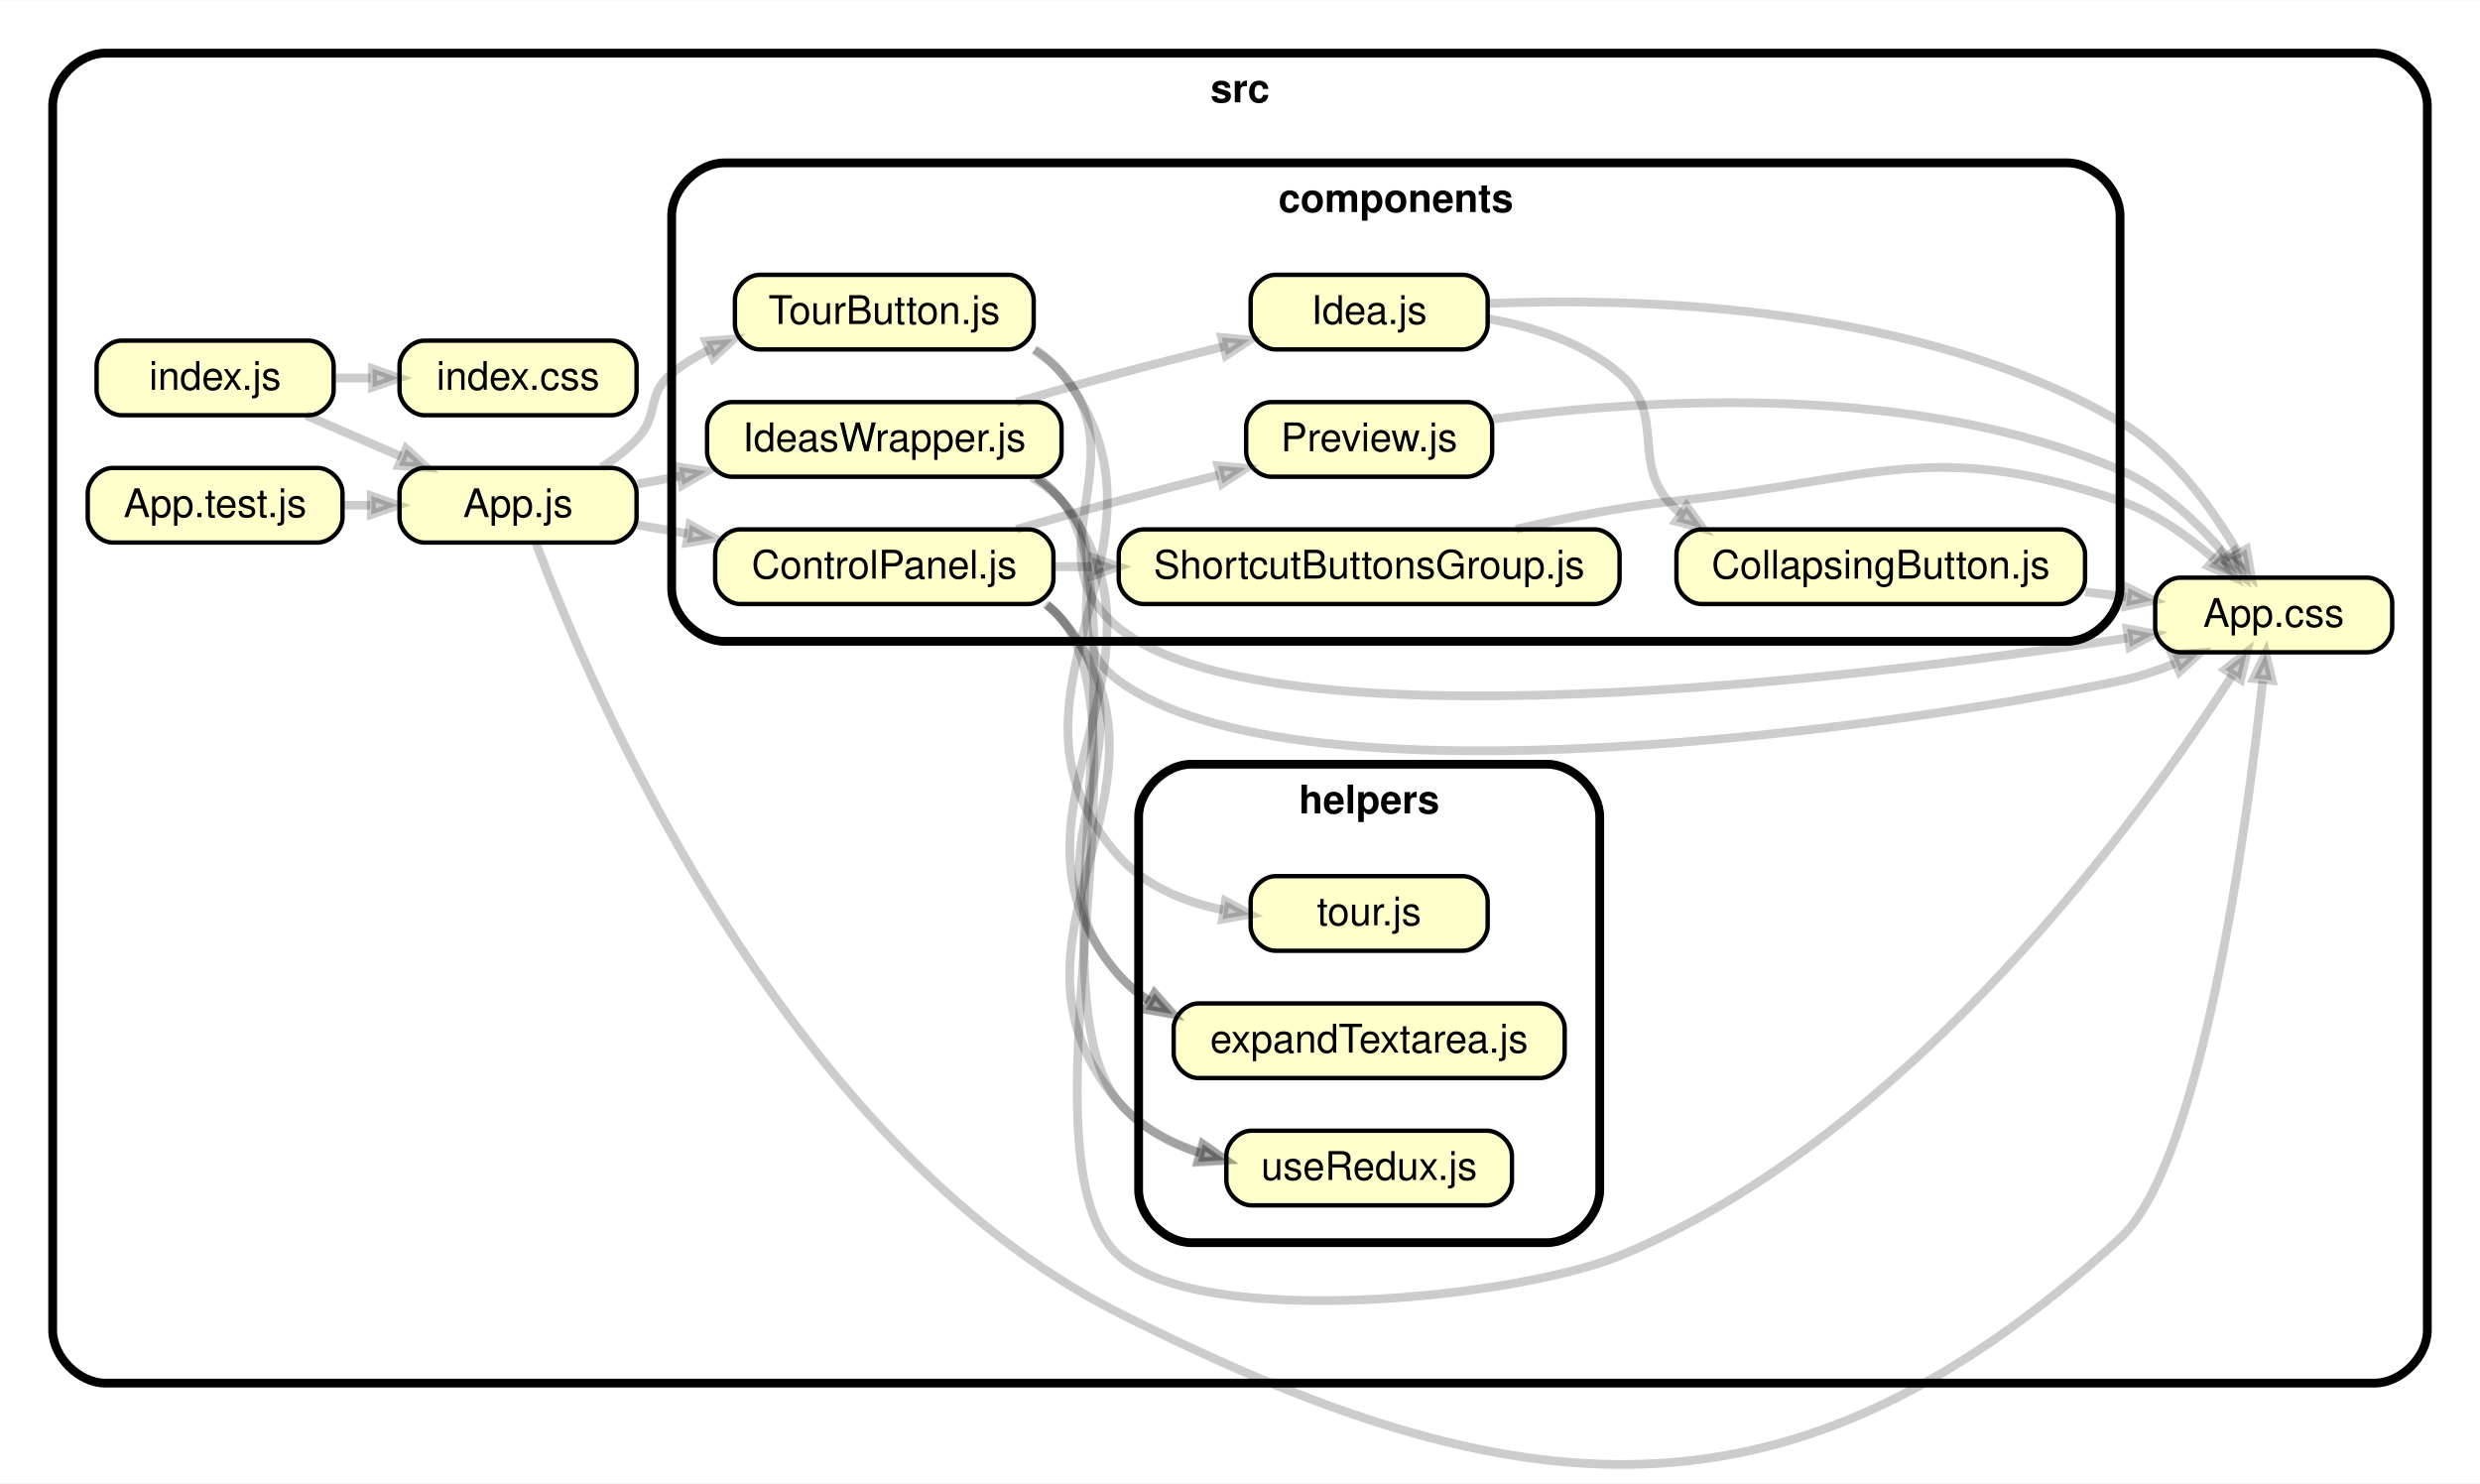
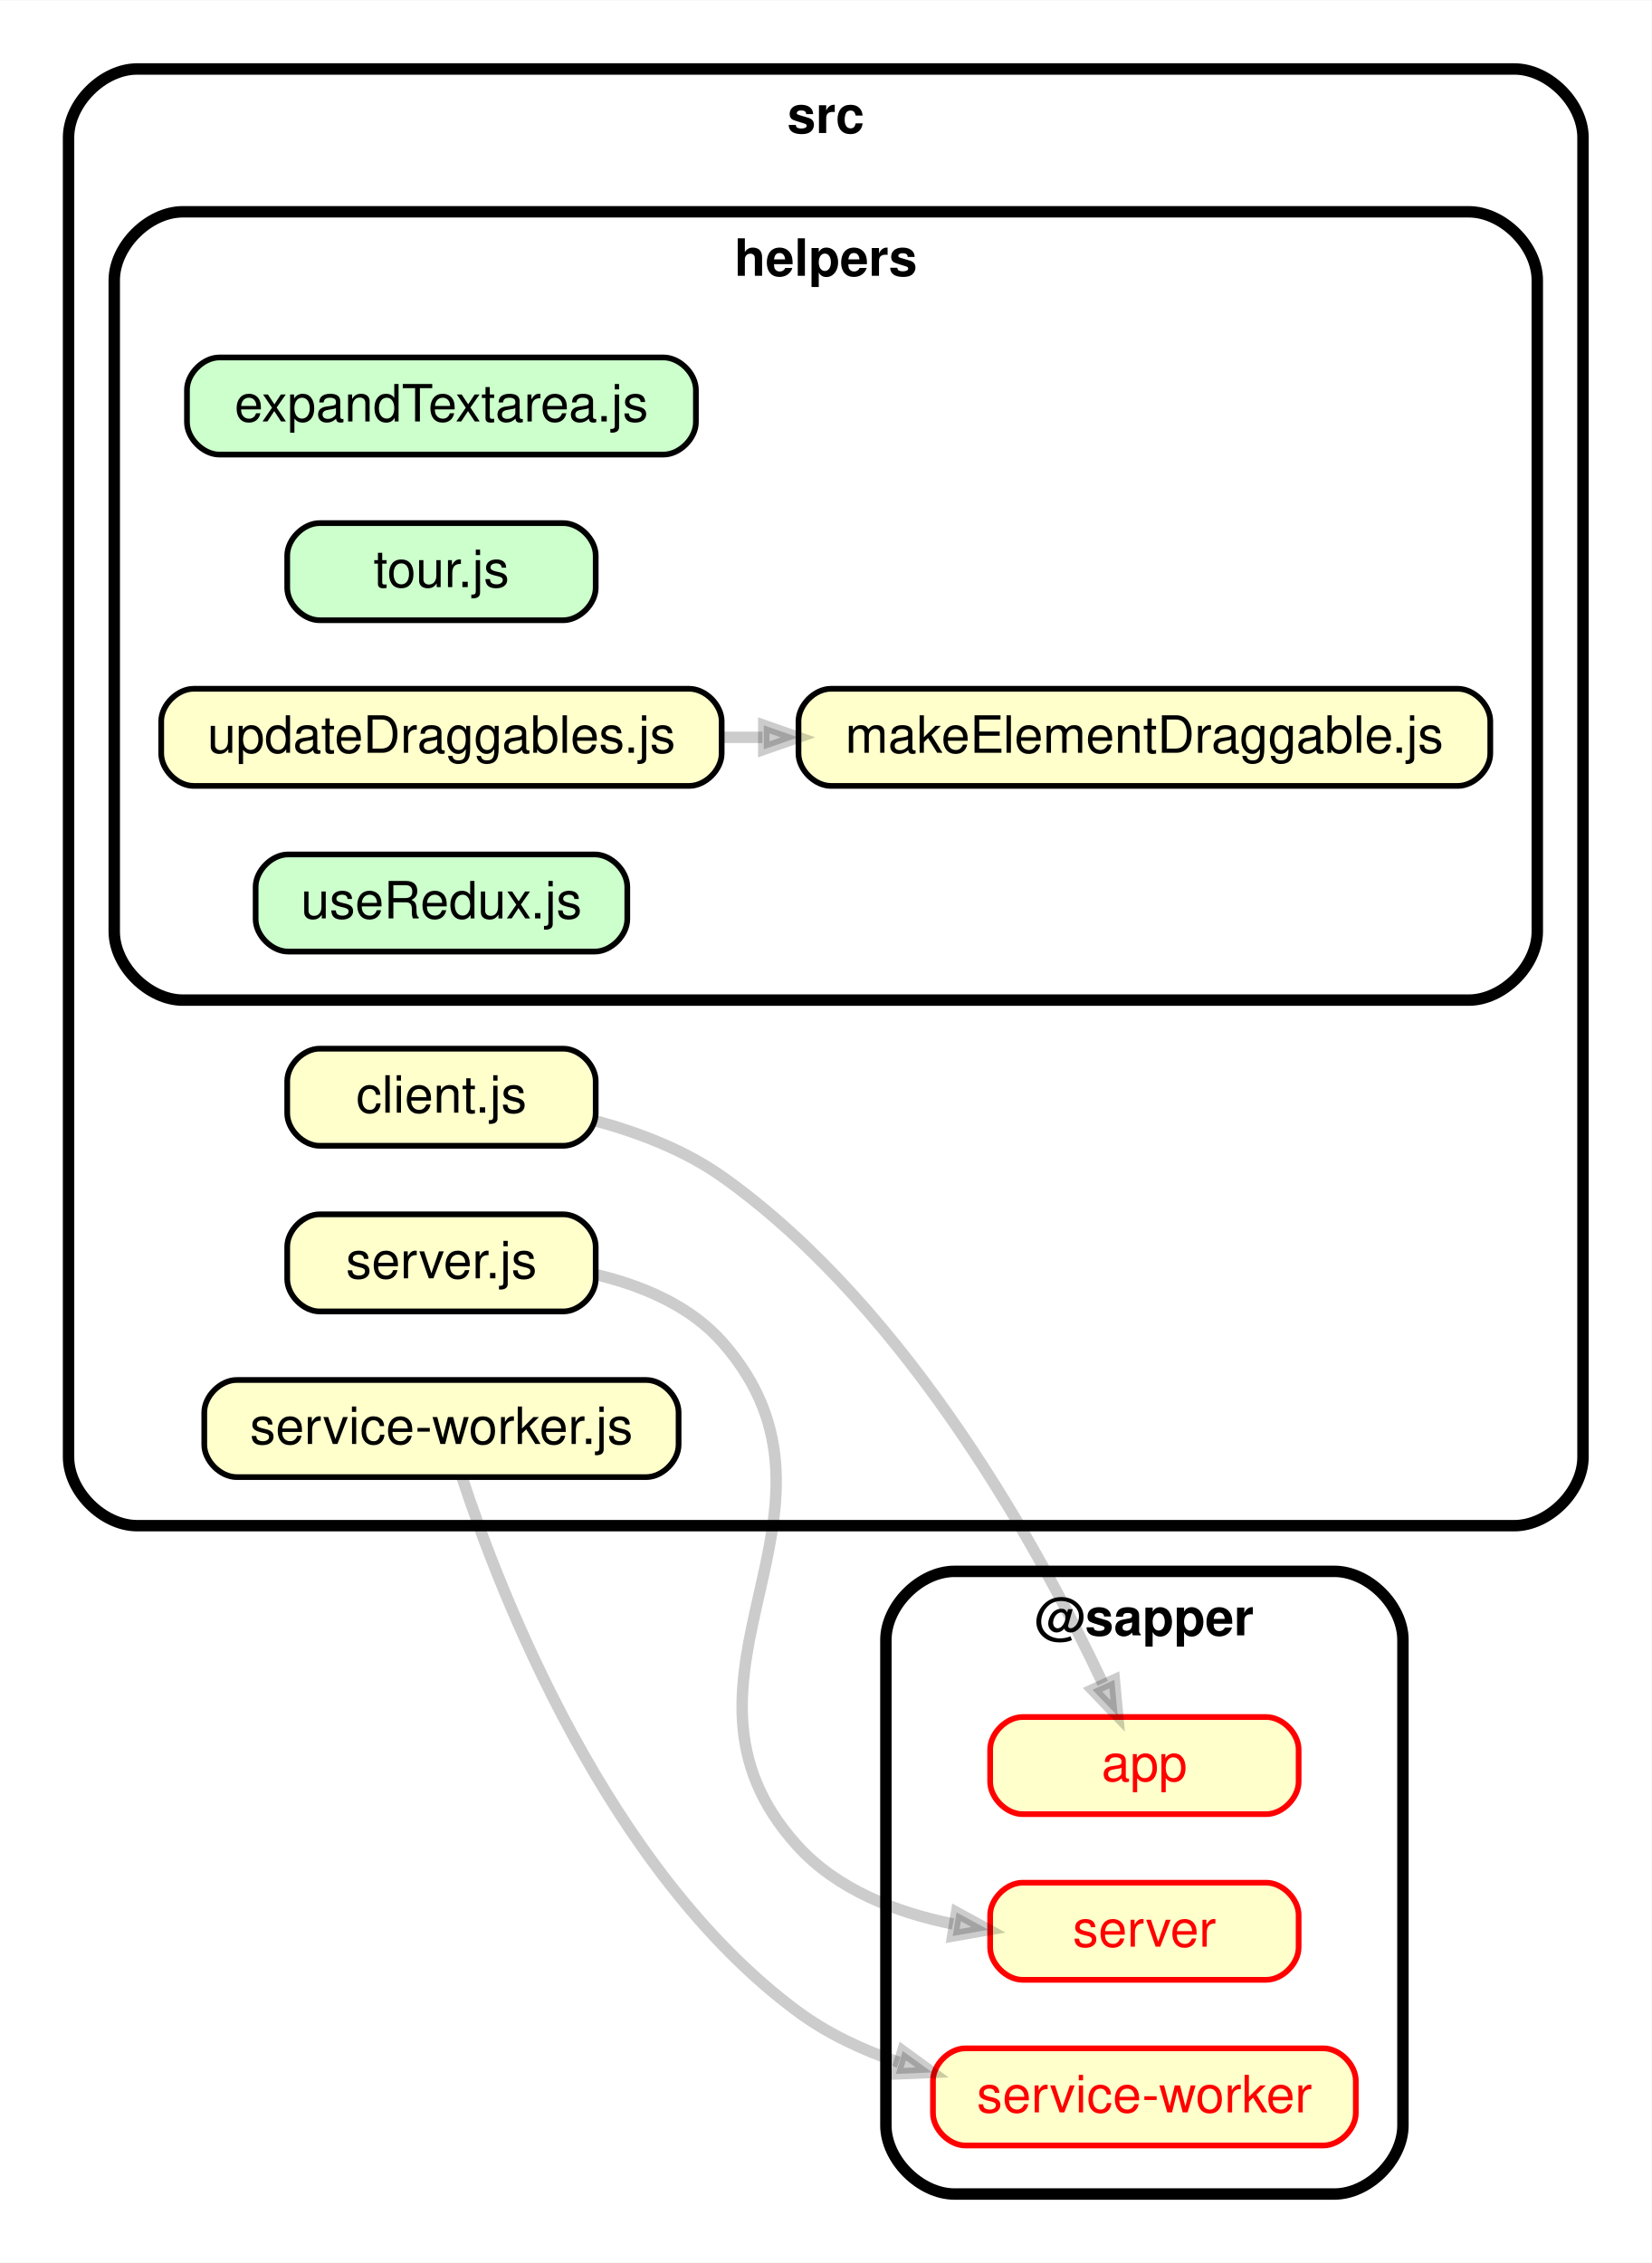
- <svg xmlns="http://www.w3.org/2000/svg" xmlns:xlink="http://www.w3.org/1999/xlink" width="565pt" height="338pt" viewBox="0.00 0.00 564.99 337.78">
-   <g id="graph0" class="graph" transform="scale(1 1) rotate(0) translate(4 333.78)">
-     <polygon fill="white" stroke="transparent" points="-4,4 -4,-333.78 560.99,-333.78 560.99,4 -4,4" />
+ <svg xmlns="http://www.w3.org/2000/svg" xmlns:xlink="http://www.w3.org/1999/xlink" width="289pt" height="396pt" viewBox="0.00 0.00 289.11 396.00">
+   <g id="graph0" class="graph" transform="scale(1 1) rotate(0) translate(4 392)">
+     <polygon fill="white" stroke="transparent" points="-4,4 -4,-392 285.11,-392 285.11,4 -4,4" />
    <g id="clust1" class="cluster">
-       <path fill="#ffffff" stroke="black" stroke-width="2" d="M20,-18.78C20,-18.78 536.99,-18.78 536.99,-18.78 542.99,-18.78 548.99,-24.78 548.99,-30.78 548.99,-30.78 548.99,-309.78 548.99,-309.78 548.99,-315.78 542.99,-321.78 536.99,-321.78 536.99,-321.78 20,-321.78 20,-321.78 14,-321.78 8,-315.78 8,-309.78 8,-309.78 8,-30.78 8,-30.78 8,-24.78 14,-18.78 20,-18.78" />
-       <text text-anchor="middle" x="278.5" y="-310.58" font-family="Helvetica,sans-Serif" font-weight="bold" font-size="9.00">src</text>
+       <path fill="#ffffff" stroke="black" stroke-width="2" d="M163.08,-8C163.08,-8 229.59,-8 229.59,-8 235.59,-8 241.59,-14 241.59,-20 241.59,-20 241.59,-105 241.59,-105 241.59,-111 235.59,-117 229.59,-117 229.59,-117 163.08,-117 163.08,-117 157.08,-117 151.08,-111 151.08,-105 151.08,-105 151.08,-20 151.08,-20 151.08,-14 157.08,-8 163.08,-8" />
+       <text text-anchor="middle" x="196.33" y="-105.8" font-family="Helvetica,sans-Serif" font-weight="bold" font-size="9.00">@sapper</text>
    </g>
    <g id="clust2" class="cluster">
-       <path fill="#ffffff" stroke="black" stroke-width="2" d="M161.02,-187.78C161.02,-187.78 466.99,-187.78 466.99,-187.78 472.99,-187.78 478.99,-193.78 478.99,-199.78 478.99,-199.78 478.99,-284.78 478.99,-284.78 478.99,-290.78 472.99,-296.78 466.99,-296.78 466.99,-296.78 161.02,-296.78 161.02,-296.78 155.02,-296.78 149.02,-290.78 149.02,-284.78 149.02,-284.78 149.02,-199.78 149.02,-199.78 149.02,-193.78 155.02,-187.78 161.02,-187.78" />
-       <text text-anchor="middle" x="314.01" y="-285.58" font-family="Helvetica,sans-Serif" font-weight="bold" font-size="9.00">components</text>
+       <path fill="#ffffff" stroke="black" stroke-width="2" d="M20,-125C20,-125 261.11,-125 261.11,-125 267.11,-125 273.11,-131 273.11,-137 273.11,-137 273.11,-368 273.11,-368 273.11,-374 267.11,-380 261.11,-380 261.11,-380 20,-380 20,-380 14,-380 8,-374 8,-368 8,-368 8,-137 8,-137 8,-131 14,-125 20,-125" />
+       <text text-anchor="middle" x="140.55" y="-368.8" font-family="Helvetica,sans-Serif" font-weight="bold" font-size="9.00">src</text>
    </g>
    <g id="clust3" class="cluster">
-       <path fill="#ffffff" stroke="black" stroke-width="2" d="M267.4,-50.78C267.4,-50.78 348.45,-50.78 348.45,-50.78 354.45,-50.78 360.45,-56.78 360.45,-62.78 360.45,-62.78 360.45,-147.78 360.45,-147.78 360.45,-153.78 354.45,-159.78 348.45,-159.78 348.45,-159.78 267.4,-159.78 267.4,-159.78 261.4,-159.78 255.4,-153.78 255.4,-147.78 255.4,-147.78 255.4,-62.78 255.4,-62.78 255.4,-56.78 261.4,-50.78 267.4,-50.78" />
-       <text text-anchor="middle" x="307.92" y="-148.58" font-family="Helvetica,sans-Serif" font-weight="bold" font-size="9.00">helpers</text>
+       <path fill="#ffffff" stroke="black" stroke-width="2" d="M28,-217C28,-217 253.11,-217 253.11,-217 259.11,-217 265.11,-223 265.11,-229 265.11,-229 265.11,-343 265.11,-343 265.11,-349 259.11,-355 253.11,-355 253.11,-355 28,-355 28,-355 22,-355 16,-349 16,-343 16,-343 16,-229 16,-229 16,-223 22,-217 28,-217" />
+       <text text-anchor="middle" x="140.55" y="-343.8" font-family="Helvetica,sans-Serif" font-weight="bold" font-size="9.00">helpers</text>
    </g>
    <g id="node1" class="node">
-       <g id="a_node1">
-         <a xlink:href="src/App.css" xlink:title="App.css">
-           <path fill="#ffffcc" stroke="black" d="M535.33,-202.28C535.33,-202.28 492.66,-202.28 492.66,-202.28 489.83,-202.28 486.99,-199.45 486.99,-196.61 486.99,-196.61 486.99,-190.95 486.99,-190.95 486.99,-188.11 489.83,-185.28 492.66,-185.28 492.66,-185.28 535.33,-185.28 535.33,-185.28 538.16,-185.28 540.99,-188.11 540.99,-190.95 540.99,-190.95 540.99,-196.61 540.99,-196.61 540.99,-199.45 538.16,-202.28 535.33,-202.28" />
-           <text text-anchor="middle" x="513.99" y="-191.08" font-family="Helvetica,sans-Serif" font-size="9.00">App.css</text>
-         </a>
-       </g>
+       <path fill="#ffffcc" stroke="red" d="M217.67,-91.5C217.67,-91.5 175,-91.5 175,-91.5 172.17,-91.5 169.33,-88.67 169.33,-85.83 169.33,-85.83 169.33,-80.17 169.33,-80.17 169.33,-77.33 172.17,-74.5 175,-74.5 175,-74.5 217.67,-74.5 217.67,-74.5 220.5,-74.5 223.33,-77.33 223.33,-80.17 223.33,-80.17 223.33,-85.83 223.33,-85.83 223.33,-88.67 220.5,-91.5 217.67,-91.5" />
+       <text text-anchor="middle" x="196.33" y="-80.3" font-family="Helvetica,sans-Serif" font-size="9.00" fill="red">app</text>
    </g>
    <g id="node2" class="node">
-       <g id="a_node2">
-         <a xlink:href="src/App.js" xlink:title="App.js">
-           <path fill="#ffffcc" stroke="black" d="M135.35,-227.28C135.35,-227.28 92.69,-227.28 92.69,-227.28 89.85,-227.28 87.02,-224.45 87.02,-221.61 87.02,-221.61 87.02,-215.95 87.02,-215.95 87.02,-213.11 89.85,-210.28 92.69,-210.28 92.69,-210.28 135.35,-210.28 135.35,-210.28 138.19,-210.28 141.02,-213.11 141.02,-215.95 141.02,-215.95 141.02,-221.61 141.02,-221.61 141.02,-224.45 138.19,-227.28 135.35,-227.28" />
-           <text text-anchor="middle" x="114.02" y="-216.08" font-family="Helvetica,sans-Serif" font-size="9.00">App.js</text>
+       <path fill="#ffffcc" stroke="red" d="M217.67,-62.5C217.67,-62.5 175,-62.5 175,-62.5 172.17,-62.5 169.33,-59.67 169.33,-56.83 169.33,-56.83 169.33,-51.17 169.33,-51.17 169.33,-48.33 172.17,-45.5 175,-45.5 175,-45.5 217.67,-45.5 217.67,-45.5 220.5,-45.5 223.33,-48.33 223.33,-51.17 223.33,-51.17 223.33,-56.83 223.33,-56.83 223.33,-59.67 220.5,-62.5 217.67,-62.5" />
+       <text text-anchor="middle" x="196.33" y="-51.3" font-family="Helvetica,sans-Serif" font-size="9.00" fill="red">server</text>
+     </g>
+     <g id="node3" class="node">
+       <path fill="#ffffcc" stroke="red" d="M227.68,-33.5C227.68,-33.5 164.99,-33.5 164.99,-33.5 162.15,-33.5 159.32,-30.67 159.32,-27.83 159.32,-27.83 159.32,-22.17 159.32,-22.17 159.32,-19.33 162.15,-16.5 164.99,-16.5 164.99,-16.5 227.68,-16.5 227.68,-16.5 230.51,-16.5 233.34,-19.33 233.34,-22.17 233.34,-22.17 233.34,-27.83 233.34,-27.83 233.34,-30.67 230.51,-33.5 227.68,-33.5" />
+       <text text-anchor="middle" x="196.33" y="-22.3" font-family="Helvetica,sans-Serif" font-size="9.00" fill="red">service-worker</text>
+     </g>
+     <g id="node4" class="node">
+       <g id="a_node4">
+         <a xlink:href="src/client.js" xlink:title="client.js">
+           <path fill="#ffffcc" stroke="black" d="M94.61,-208.5C94.61,-208.5 51.94,-208.5 51.94,-208.5 49.11,-208.5 46.28,-205.67 46.28,-202.83 46.28,-202.83 46.28,-197.17 46.28,-197.17 46.28,-194.33 49.11,-191.5 51.94,-191.5 51.94,-191.5 94.61,-191.5 94.61,-191.5 97.44,-191.5 100.28,-194.33 100.28,-197.17 100.28,-197.17 100.28,-202.83 100.28,-202.83 100.28,-205.67 97.44,-208.5 94.61,-208.5" />
+           <text text-anchor="middle" x="73.28" y="-197.3" font-family="Helvetica,sans-Serif" font-size="9.00">client.js</text>
        </a>
      </g>
    </g>
    <g id="edge1" class="edge">
-       <path fill="none" stroke="#000000" stroke-width="2" stroke-opacity="0.2" d="M118.16,-209.97C129.83,-178.82 173.97,-73.6 250.9,-34.78 341.65,11.02 404.05,16.91 478.99,-51.78 497.66,-68.89 507.9,-145.78 511.49,-178.72" />
-       <polygon fill="#000000" fill-opacity="0.2" stroke="#000000" stroke-width="2" stroke-opacity="0.2" points="509.44,-179.3 512.16,-185.05 513.62,-178.86 509.44,-179.3" />
+       <path fill="none" stroke="#000000" stroke-width="2" stroke-opacity="0.2" d="M100.28,-195.86C107.94,-193.78 116.02,-190.66 122.56,-186 155.32,-162.66 178.54,-119.77 189.04,-97.41" />
+       <polygon fill="#000000" fill-opacity="0.2" stroke="#000000" stroke-width="2" stroke-opacity="0.2" points="191.07,-98.01 191.66,-91.68 187.25,-96.27 191.07,-98.01" />
    </g>
-     <g id="node3" class="node">
-       <g id="a_node3">
-         <a xlink:href="src/components/ControlPanel.js" xlink:title="ControlPanel.js">
-           <path fill="#ffffcc" stroke="black" d="M230.32,-213.28C230.32,-213.28 164.59,-213.28 164.59,-213.28 161.76,-213.28 158.93,-210.45 158.93,-207.61 158.93,-207.61 158.93,-201.95 158.93,-201.95 158.93,-199.11 161.76,-196.28 164.59,-196.28 164.59,-196.28 230.32,-196.28 230.32,-196.28 233.16,-196.28 235.99,-199.11 235.99,-201.95 235.99,-201.95 235.99,-207.61 235.99,-207.61 235.99,-210.45 233.16,-213.28 230.32,-213.28" />
-           <text text-anchor="middle" x="197.46" y="-202.08" font-family="Helvetica,sans-Serif" font-size="9.00">ControlPanel.js</text>
+     <g id="node5" class="node">
+       <g id="a_node5">
+         <a xlink:href="src/helpers/expandTextarea.js" xlink:title="expandTextarea.js">
+           <path fill="#ccffcc" stroke="black" d="M112.16,-329.5C112.16,-329.5 34.4,-329.5 34.4,-329.5 31.57,-329.5 28.73,-326.67 28.73,-323.83 28.73,-323.83 28.73,-318.17 28.73,-318.17 28.73,-315.33 31.57,-312.5 34.4,-312.5 34.4,-312.5 112.16,-312.5 112.16,-312.5 114.99,-312.5 117.82,-315.33 117.82,-318.17 117.82,-318.17 117.82,-323.83 117.82,-323.83 117.82,-326.67 114.99,-329.5 112.16,-329.5" />
+           <text text-anchor="middle" x="73.28" y="-318.3" font-family="Helvetica,sans-Serif" font-size="9.00">expandTextarea.js</text>
+         </a>
+       </g>
+     </g>
+     <g id="node6" class="node">
+       <g id="a_node6">
+         <a xlink:href="src/helpers/makeElementDraggable.js" xlink:title="makeElementDraggable.js">
+           <path fill="#ffffcc" stroke="black" d="M251.22,-271.5C251.22,-271.5 141.45,-271.5 141.45,-271.5 138.61,-271.5 135.78,-268.67 135.78,-265.83 135.78,-265.83 135.78,-260.17 135.78,-260.17 135.78,-257.33 138.61,-254.5 141.45,-254.5 141.45,-254.5 251.22,-254.5 251.22,-254.5 254.05,-254.5 256.88,-257.33 256.88,-260.17 256.88,-260.17 256.88,-265.83 256.88,-265.83 256.88,-268.67 254.05,-271.5 251.22,-271.5" />
+           <text text-anchor="middle" x="196.33" y="-260.3" font-family="Helvetica,sans-Serif" font-size="9.00">makeElementDraggable.js</text>
+         </a>
+       </g>
+     </g>
+     <g id="node7" class="node">
+       <g id="a_node7">
+         <a xlink:href="src/helpers/tour.js" xlink:title="tour.js">
+           <path fill="#ccffcc" stroke="black" d="M94.61,-300.5C94.61,-300.5 51.94,-300.5 51.94,-300.5 49.11,-300.5 46.28,-297.67 46.28,-294.83 46.28,-294.83 46.28,-289.17 46.28,-289.17 46.28,-286.33 49.11,-283.5 51.94,-283.5 51.94,-283.5 94.61,-283.5 94.61,-283.5 97.44,-283.5 100.28,-286.33 100.28,-289.17 100.28,-289.17 100.28,-294.83 100.28,-294.83 100.28,-297.67 97.44,-300.5 94.61,-300.5" />
+           <text text-anchor="middle" x="73.28" y="-289.3" font-family="Helvetica,sans-Serif" font-size="9.00">tour.js</text>
+         </a>
+       </g>
+     </g>
+     <g id="node8" class="node">
+       <g id="a_node8">
+         <a xlink:href="src/helpers/updateDraggables.js" xlink:title="updateDraggables.js">
+           <path fill="#ffffcc" stroke="black" d="M116.67,-271.5C116.67,-271.5 29.89,-271.5 29.89,-271.5 27.05,-271.5 24.22,-268.67 24.22,-265.83 24.22,-265.83 24.22,-260.17 24.22,-260.17 24.22,-257.33 27.05,-254.5 29.89,-254.5 29.89,-254.5 116.67,-254.5 116.67,-254.5 119.5,-254.5 122.33,-257.33 122.33,-260.17 122.33,-260.17 122.33,-265.83 122.33,-265.83 122.33,-268.67 119.5,-271.5 116.67,-271.5" />
+           <text text-anchor="middle" x="73.28" y="-260.3" font-family="Helvetica,sans-Serif" font-size="9.00">updateDraggables.js</text>
        </a>
      </g>
    </g>
    <g id="edge2" class="edge">
-       <path fill="none" stroke="#000000" stroke-width="2" stroke-opacity="0.2" d="M141.24,-214.27C144.9,-213.64 148.74,-212.98 152.62,-212.32" />
-       <polygon fill="#000000" fill-opacity="0.2" stroke="#000000" stroke-width="2" stroke-opacity="0.2" points="153.17,-214.35 158.73,-211.27 152.46,-210.21 153.17,-214.35" />
+       <path fill="none" stroke="#000000" stroke-width="2" stroke-opacity="0.2" d="M122.47,-263C124.78,-263 127.12,-263 129.47,-263" />
+       <polygon fill="#000000" fill-opacity="0.2" stroke="#000000" stroke-width="2" stroke-opacity="0.2" points="129.7,-265.1 135.7,-263 129.7,-260.9 129.7,-265.1" />
    </g>
-     <g id="node4" class="node">
-       <g id="a_node4">
-         <a xlink:href="src/components/IdeasWrapper.js" xlink:title="IdeasWrapper.js">
-           <path fill="#ffffcc" stroke="black" d="M232.17,-242.28C232.17,-242.28 162.75,-242.28 162.75,-242.28 159.92,-242.28 157.08,-239.45 157.08,-236.61 157.08,-236.61 157.08,-230.95 157.08,-230.95 157.08,-228.11 159.92,-225.28 162.75,-225.28 162.75,-225.28 232.17,-225.28 232.17,-225.28 235,-225.28 237.84,-228.11 237.84,-230.95 237.84,-230.95 237.84,-236.61 237.84,-236.61 237.84,-239.45 235,-242.28 232.17,-242.28" />
-           <text text-anchor="middle" x="197.46" y="-231.08" font-family="Helvetica,sans-Serif" font-size="9.00">IdeasWrapper.js</text>
+     <g id="node9" class="node">
+       <g id="a_node9">
+         <a xlink:href="src/helpers/useRedux.js" xlink:title="useRedux.js">
+           <path fill="#ccffcc" stroke="black" d="M100.14,-242.5C100.14,-242.5 46.42,-242.5 46.42,-242.5 43.58,-242.5 40.75,-239.67 40.75,-236.83 40.75,-236.83 40.75,-231.17 40.75,-231.17 40.75,-228.33 43.58,-225.5 46.42,-225.5 46.42,-225.5 100.14,-225.5 100.14,-225.5 102.97,-225.5 105.81,-228.33 105.81,-231.17 105.81,-231.17 105.81,-236.83 105.81,-236.83 105.81,-239.67 102.97,-242.5 100.14,-242.5" />
+           <text text-anchor="middle" x="73.28" y="-231.3" font-family="Helvetica,sans-Serif" font-size="9.00">useRedux.js</text>
+         </a>
+       </g>
+     </g>
+     <g id="node10" class="node">
+       <g id="a_node10">
+         <a xlink:href="src/server.js" xlink:title="server.js">
+           <path fill="#ffffcc" stroke="black" d="M94.61,-179.5C94.61,-179.5 51.94,-179.5 51.94,-179.5 49.11,-179.5 46.28,-176.67 46.28,-173.83 46.28,-173.83 46.28,-168.17 46.28,-168.17 46.28,-165.33 49.11,-162.5 51.94,-162.5 51.94,-162.5 94.61,-162.5 94.61,-162.5 97.44,-162.5 100.28,-165.33 100.28,-168.17 100.28,-168.17 100.28,-173.83 100.28,-173.83 100.28,-176.67 97.44,-179.5 94.61,-179.5" />
+           <text text-anchor="middle" x="73.28" y="-168.3" font-family="Helvetica,sans-Serif" font-size="9.00">server.js</text>
        </a>
      </g>
    </g>
    <g id="edge3" class="edge">
-       <path fill="none" stroke="#000000" stroke-width="2" stroke-opacity="0.2" d="M141.24,-223.61C144.37,-224.19 147.65,-224.79 150.96,-225.4" />
-       <polygon fill="#000000" fill-opacity="0.2" stroke="#000000" stroke-width="2" stroke-opacity="0.2" points="150.67,-227.48 156.95,-226.5 151.43,-223.35 150.67,-227.48" />
+       <path fill="none" stroke="#000000" stroke-width="2" stroke-opacity="0.2" d="M100.32,-168.95C108.54,-167 116.93,-163.44 122.56,-157 148.55,-127.21 109.02,-98.31 135.56,-69 142.51,-61.32 152.77,-57.3 162.83,-55.27" />
+       <polygon fill="#000000" fill-opacity="0.2" stroke="#000000" stroke-width="2" stroke-opacity="0.2" points="163.45,-57.3 169.03,-54.26 162.77,-53.16 163.45,-57.3" />
    </g>
-     <g id="node5" class="node">
-       <g id="a_node5">
-         <a xlink:href="src/components/TourButton.js" xlink:title="TourButton.js">
-           <path fill="#ffffcc" stroke="black" d="M225.82,-271.28C225.82,-271.28 169.1,-271.28 169.1,-271.28 166.26,-271.28 163.43,-268.45 163.43,-265.61 163.43,-265.61 163.43,-259.95 163.43,-259.95 163.43,-257.11 166.26,-254.28 169.1,-254.28 169.1,-254.28 225.82,-254.28 225.82,-254.28 228.65,-254.28 231.49,-257.11 231.49,-259.95 231.49,-259.95 231.49,-265.61 231.49,-265.61 231.49,-268.45 228.65,-271.28 225.82,-271.28" />
-           <text text-anchor="middle" x="197.46" y="-260.08" font-family="Helvetica,sans-Serif" font-size="9.00">TourButton.js</text>
+     <g id="node11" class="node">
+       <g id="a_node11">
+         <a xlink:href="src/service-worker.js" xlink:title="service-worker.js">
+           <path fill="#ffffcc" stroke="black" d="M109.13,-150.5C109.13,-150.5 37.43,-150.5 37.43,-150.5 34.59,-150.5 31.76,-147.67 31.76,-144.83 31.76,-144.83 31.76,-139.17 31.76,-139.17 31.76,-136.33 34.59,-133.5 37.43,-133.5 37.43,-133.5 109.13,-133.5 109.13,-133.5 111.96,-133.5 114.79,-136.33 114.79,-139.17 114.79,-139.17 114.79,-144.83 114.79,-144.83 114.79,-147.67 111.96,-150.5 109.13,-150.5" />
+           <text text-anchor="middle" x="73.28" y="-139.3" font-family="Helvetica,sans-Serif" font-size="9.00">service-worker.js</text>
        </a>
      </g>
    </g>
    <g id="edge4" class="edge">
-       <path fill="none" stroke="#000000" stroke-width="2" stroke-opacity="0.2" d="M133.05,-227.39C135.92,-229.25 138.7,-231.38 141.02,-233.78 146.27,-239.21 143.16,-244.01 149.02,-248.78 151.6,-250.88 154.48,-252.67 157.52,-254.19" />
-       <polygon fill="#000000" fill-opacity="0.2" stroke="#000000" stroke-width="2" stroke-opacity="0.2" points="156.79,-256.16 163.13,-256.64 158.48,-252.31 156.79,-256.16" />
-     </g>
-     <g id="edge7" class="edge">
-       <path fill="none" stroke="#000000" stroke-width="2" stroke-opacity="0.2" d="M234.58,-196.09C235.79,-195.1 236.9,-194 237.9,-192.78 258.3,-167.67 227.02,-69.61 250.9,-47.78 269.6,-30.68 341.5,-38.16 364.95,-47.78 431.92,-75.25 484.8,-149.26 504.58,-180.05" />
-       <polygon fill="#000000" fill-opacity="0.2" stroke="#000000" stroke-width="2" stroke-opacity="0.2" points="502.91,-181.33 507.89,-185.28 506.46,-179.08 502.91,-181.33" />
-     </g>
-     <g id="node8" class="node">
-       <g id="a_node8">
-         <a xlink:href="src/helpers/expandTextarea.js" xlink:title="expandTextarea.js">
-           <path fill="#ffffcc" stroke="black" d="M346.8,-105.28C346.8,-105.28 269.04,-105.28 269.04,-105.28 266.21,-105.28 263.38,-102.45 263.38,-99.61 263.38,-99.61 263.38,-93.95 263.38,-93.95 263.38,-91.11 266.21,-88.28 269.04,-88.28 269.04,-88.28 346.8,-88.28 346.8,-88.28 349.63,-88.28 352.47,-91.11 352.47,-93.95 352.47,-93.95 352.47,-99.61 352.47,-99.61 352.47,-102.45 349.63,-105.28 346.8,-105.28" />
-           <text text-anchor="middle" x="307.92" y="-94.08" font-family="Helvetica,sans-Serif" font-size="9.00">expandTextarea.js</text>
-         </a>
-       </g>
-     </g>
-     <g id="edge8" class="edge">
-       <path fill="none" stroke="#000000" stroke-width="2" stroke-opacity="0.2" d="M234.14,-196.27C235.5,-195.23 236.77,-194.07 237.9,-192.78 261.86,-165.3 226.47,-138.85 250.9,-111.78 252.94,-109.52 255.28,-107.58 257.83,-105.92" />
-       <polygon fill="#000000" fill-opacity="0.2" stroke="#000000" stroke-width="2" stroke-opacity="0.2" points="259.06,-107.64 263.3,-102.9 257.03,-103.96 259.06,-107.64" />
-     </g>
-     <g id="node9" class="node">
-       <g id="a_node9">
-         <a xlink:href="src/helpers/useRedux.js" xlink:title="useRedux.js">
-           <path fill="#ffffcc" stroke="black" d="M334.78,-76.28C334.78,-76.28 281.06,-76.28 281.06,-76.28 278.23,-76.28 275.39,-73.45 275.39,-70.61 275.39,-70.61 275.39,-64.95 275.39,-64.95 275.39,-62.11 278.23,-59.28 281.06,-59.28 281.06,-59.28 334.78,-59.28 334.78,-59.28 337.62,-59.28 340.45,-62.11 340.45,-64.95 340.45,-64.95 340.45,-70.61 340.45,-70.61 340.45,-73.45 337.62,-76.28 334.78,-76.28" />
-           <text text-anchor="middle" x="307.92" y="-65.08" font-family="Helvetica,sans-Serif" font-size="9.00">useRedux.js</text>
-         </a>
-       </g>
-     </g>
-     <g id="edge9" class="edge">
-       <path fill="none" stroke="#000000" stroke-width="2" stroke-opacity="0.2" d="M234.54,-196.06C235.76,-195.08 236.89,-193.99 237.9,-192.78 269.48,-155.02 218.68,-120 250.9,-82.78 255.68,-77.25 262.27,-73.65 269.24,-71.33" />
-       <polygon fill="#000000" fill-opacity="0.2" stroke="#000000" stroke-width="2" stroke-opacity="0.2" points="269.95,-73.31 275.16,-69.67 268.82,-69.27 269.95,-73.31" />
-     </g>
-     <g id="node10" class="node">
-       <g id="a_node10">
-         <a xlink:href="src/components/Preview.js" xlink:title="Preview.js">
-           <path fill="#ffffcc" stroke="black" d="M330.28,-242.28C330.28,-242.28 285.57,-242.28 285.57,-242.28 282.74,-242.28 279.9,-239.45 279.9,-236.61 279.9,-236.61 279.9,-230.95 279.9,-230.95 279.9,-228.11 282.74,-225.28 285.57,-225.28 285.57,-225.28 330.28,-225.28 330.28,-225.28 333.11,-225.28 335.94,-228.11 335.94,-230.95 335.94,-230.95 335.94,-236.61 335.94,-236.61 335.94,-239.45 333.11,-242.28 330.28,-242.28" />
-           <text text-anchor="middle" x="307.92" y="-231.08" font-family="Helvetica,sans-Serif" font-size="9.00">Preview.js</text>
-         </a>
-       </g>
-     </g>
-     <g id="edge10" class="edge">
-       <path fill="none" stroke="#000000" stroke-width="2" stroke-opacity="0.2" d="M227.53,-213.29C235.12,-215.45 243.31,-217.75 250.9,-219.78 258.24,-221.75 266.14,-223.77 273.63,-225.66" />
-       <polygon fill="#000000" fill-opacity="0.2" stroke="#000000" stroke-width="2" stroke-opacity="0.2" points="273.47,-227.78 279.8,-227.2 274.49,-223.71 273.47,-227.78" />
-     </g>
-     <g id="node11" class="node">
-       <g id="a_node11">
-         <a xlink:href="src/components/ShortcutButtonsGroup.js" xlink:title="ShortcutButtonsGroup.js">
-           <path fill="#ffffcc" stroke="black" d="M359.31,-213.28C359.31,-213.28 256.54,-213.28 256.54,-213.28 253.7,-213.28 250.87,-210.45 250.87,-207.61 250.87,-207.61 250.87,-201.95 250.87,-201.95 250.87,-199.11 253.7,-196.28 256.54,-196.28 256.54,-196.28 359.31,-196.28 359.31,-196.28 362.14,-196.28 364.97,-199.11 364.97,-201.95 364.97,-201.95 364.97,-207.61 364.97,-207.61 364.97,-210.45 362.14,-213.28 359.31,-213.28" />
-           <text text-anchor="middle" x="307.92" y="-202.08" font-family="Helvetica,sans-Serif" font-size="9.00">ShortcutButtonsGroup.js</text>
-         </a>
-       </g>
-     </g>
-     <g id="edge11" class="edge">
-       <path fill="none" stroke="#000000" stroke-width="2" stroke-opacity="0.2" d="M236.09,-204.78C238.92,-204.78 241.82,-204.78 244.76,-204.78" />
-       <polygon fill="#000000" fill-opacity="0.2" stroke="#000000" stroke-width="2" stroke-opacity="0.2" points="244.81,-206.88 250.81,-204.78 244.81,-202.68 244.81,-206.88" />
-     </g>
-     <g id="edge14" class="edge">
-       <path fill="none" stroke="#000000" stroke-width="2" stroke-opacity="0.2" d="M231,-225.16C233.53,-223.65 235.88,-221.87 237.9,-219.78 251.18,-206.03 235.47,-190.07 250.9,-178.78 291.8,-148.84 429.39,-168.33 478.99,-178.78 483.15,-179.66 487.42,-181.07 491.46,-182.7" />
-       <polygon fill="#000000" fill-opacity="0.2" stroke="#000000" stroke-width="2" stroke-opacity="0.2" points="490.86,-184.72 497.2,-185.18 492.53,-180.87 490.86,-184.72" />
-     </g>
-     <g id="edge15" class="edge">
-       <path fill="none" stroke="#000000" stroke-width="2" stroke-opacity="0.2" d="M232.16,-225.06C234.31,-223.57 236.26,-221.82 237.9,-219.78 268.1,-182.03 219.22,-148.3 250.9,-111.78 252.89,-109.48 255.2,-107.51 257.72,-105.83" />
-       <polygon fill="#000000" fill-opacity="0.2" stroke="#000000" stroke-width="2" stroke-opacity="0.2" points="258.96,-107.54 263.15,-102.77 256.9,-103.88 258.96,-107.54" />
-     </g>
-     <g id="edge16" class="edge">
-       <path fill="none" stroke="#000000" stroke-width="2" stroke-opacity="0.2" d="M232.21,-225.1C234.35,-223.6 236.29,-221.84 237.9,-219.78 256.7,-195.66 231.15,-106.13 250.9,-82.78 255.67,-77.13 262.32,-73.49 269.37,-71.17" />
-       <polygon fill="#000000" fill-opacity="0.2" stroke="#000000" stroke-width="2" stroke-opacity="0.2" points="270.13,-73.14 275.35,-69.51 269.01,-69.09 270.13,-73.14" />
-     </g>
-     <g id="node12" class="node">
-       <g id="a_node12">
-         <a xlink:href="src/components/Idea.js" xlink:title="Idea.js">
-           <path fill="#ffffcc" stroke="black" d="M329.26,-271.28C329.26,-271.28 286.59,-271.28 286.59,-271.28 283.76,-271.28 280.92,-268.45 280.92,-265.61 280.92,-265.61 280.92,-259.95 280.92,-259.95 280.92,-257.11 283.76,-254.28 286.59,-254.28 286.59,-254.28 329.26,-254.28 329.26,-254.28 332.09,-254.28 334.92,-257.11 334.92,-259.95 334.92,-259.95 334.92,-265.61 334.92,-265.61 334.92,-268.45 332.09,-271.28 329.26,-271.28" />
-           <text text-anchor="middle" x="307.92" y="-260.08" font-family="Helvetica,sans-Serif" font-size="9.00">Idea.js</text>
-         </a>
-       </g>
-     </g>
-     <g id="edge17" class="edge">
-       <path fill="none" stroke="#000000" stroke-width="2" stroke-opacity="0.2" d="M227.53,-242.29C235.12,-244.45 243.31,-246.75 250.9,-248.78 258.61,-250.85 266.96,-252.98 274.78,-254.95" />
-       <polygon fill="#000000" fill-opacity="0.2" stroke="#000000" stroke-width="2" stroke-opacity="0.2" points="274.32,-257 280.65,-256.41 275.34,-252.92 274.32,-257" />
-     </g>
-     <g id="edge20" class="edge">
-       <path fill="none" stroke="#000000" stroke-width="2" stroke-opacity="0.2" d="M231.56,-254.11C233.91,-252.61 236.07,-250.85 237.9,-248.78 255.42,-229.01 230.28,-207.29 250.9,-190.78 285.41,-163.14 418.55,-179.19 480.7,-188.53" />
-       <polygon fill="#000000" fill-opacity="0.2" stroke="#000000" stroke-width="2" stroke-opacity="0.2" points="480.59,-190.64 486.84,-189.47 481.23,-186.49 480.59,-190.64" />
-     </g>
-     <g id="node13" class="node">
-       <g id="a_node13">
-         <a xlink:href="src/helpers/tour.js" xlink:title="tour.js">
-           <path fill="#ffffcc" stroke="black" d="M329.26,-134.28C329.26,-134.28 286.59,-134.28 286.59,-134.28 283.76,-134.28 280.92,-131.45 280.92,-128.61 280.92,-128.61 280.92,-122.95 280.92,-122.95 280.92,-120.11 283.76,-117.28 286.59,-117.28 286.59,-117.28 329.26,-117.28 329.26,-117.28 332.09,-117.28 334.92,-120.11 334.92,-122.95 334.92,-122.95 334.92,-128.61 334.92,-128.61 334.92,-131.45 332.09,-134.28 329.26,-134.28" />
-           <text text-anchor="middle" x="307.92" y="-123.08" font-family="Helvetica,sans-Serif" font-size="9.00">tour.js</text>
-         </a>
-       </g>
-     </g>
-     <g id="edge21" class="edge">
-       <path fill="none" stroke="#000000" stroke-width="2" stroke-opacity="0.2" d="M231.8,-254.31C234.09,-252.76 236.17,-250.94 237.9,-248.78 268.61,-210.31 218.06,-175.46 250.9,-138.78 256.96,-132.01 265.79,-128.41 274.66,-126.58" />
-       <polygon fill="#000000" fill-opacity="0.2" stroke="#000000" stroke-width="2" stroke-opacity="0.2" points="275.18,-128.62 280.77,-125.58 274.51,-124.48 275.18,-128.62" />
-     </g>
-     <g id="node6" class="node">
-       <g id="a_node6">
-         <a xlink:href="src/App.test.js" xlink:title="App.test.js">
-           <path fill="#ffffcc" stroke="black" d="M68.36,-227.28C68.36,-227.28 21.66,-227.28 21.66,-227.28 18.82,-227.28 15.99,-224.45 15.99,-221.61 15.99,-221.61 15.99,-215.95 15.99,-215.95 15.99,-213.11 18.82,-210.28 21.66,-210.28 21.66,-210.28 68.36,-210.28 68.36,-210.28 71.2,-210.28 74.03,-213.11 74.03,-215.95 74.03,-215.95 74.03,-221.61 74.03,-221.61 74.03,-224.45 71.2,-227.28 68.36,-227.28" />
-           <text text-anchor="middle" x="45.01" y="-216.08" font-family="Helvetica,sans-Serif" font-size="9.00">App.test.js</text>
-         </a>
-       </g>
-     </g>
-     <g id="edge5" class="edge">
-       <path fill="none" stroke="#000000" stroke-width="2" stroke-opacity="0.2" d="M74.04,-218.78C76.12,-218.78 78.23,-218.78 80.33,-218.78" />
-       <polygon fill="#000000" fill-opacity="0.2" stroke="#000000" stroke-width="2" stroke-opacity="0.2" points="80.6,-220.88 86.6,-218.78 80.6,-216.68 80.6,-220.88" />
-     </g>
-     <g id="node7" class="node">
-       <g id="a_node7">
-         <a xlink:href="src/components/CollapsingButton.js" xlink:title="CollapsingButton.js">
-           <path fill="#ffffcc" stroke="black" d="M465.35,-213.28C465.35,-213.28 383.59,-213.28 383.59,-213.28 380.76,-213.28 377.93,-210.45 377.93,-207.61 377.93,-207.61 377.93,-201.95 377.93,-201.95 377.93,-199.11 380.76,-196.28 383.59,-196.28 383.59,-196.28 465.35,-196.28 465.35,-196.28 468.18,-196.28 471.02,-199.11 471.02,-201.95 471.02,-201.95 471.02,-207.61 471.02,-207.61 471.02,-210.45 468.18,-213.28 465.35,-213.28" />
-           <text text-anchor="middle" x="424.47" y="-202.08" font-family="Helvetica,sans-Serif" font-size="9.00">CollapsingButton.js</text>
-         </a>
-       </g>
-     </g>
-     <g id="edge6" class="edge">
-       <path fill="none" stroke="#000000" stroke-width="2" stroke-opacity="0.2" d="M471.03,-199.05C474.18,-198.66 477.33,-198.26 480.39,-197.88" />
-       <polygon fill="#000000" fill-opacity="0.2" stroke="#000000" stroke-width="2" stroke-opacity="0.2" points="480.86,-199.93 486.55,-197.1 480.34,-195.77 480.86,-199.93" />
-     </g>
-     <g id="edge18" class="edge">
-       <path fill="none" stroke="#000000" stroke-width="2" stroke-opacity="0.2" d="M336.15,-238.41C370.87,-243.06 432.02,-246.96 478.99,-226.78 488.7,-222.61 497.22,-214.32 503.3,-207.1" />
-       <polygon fill="#000000" fill-opacity="0.2" stroke="#000000" stroke-width="2" stroke-opacity="0.2" points="505.01,-208.33 507.11,-202.33 501.72,-205.71 505.01,-208.33" />
-     </g>
-     <g id="edge19" class="edge">
-       <path fill="none" stroke="#000000" stroke-width="2" stroke-opacity="0.2" d="M341.34,-213.32C352.82,-215.95 365.88,-218.48 377.95,-219.78 422.6,-224.58 436.46,-234.18 478.99,-219.78 486.91,-217.1 494.44,-211.75 500.38,-206.6" />
-       <polygon fill="#000000" fill-opacity="0.2" stroke="#000000" stroke-width="2" stroke-opacity="0.2" points="501.98,-207.99 504.98,-202.38 499.14,-204.89 501.98,-207.99" />
-     </g>
-     <g id="edge12" class="edge">
-       <path fill="none" stroke="#000000" stroke-width="2" stroke-opacity="0.2" d="M335.09,-264.75C370.27,-266.18 433.66,-264.31 478.99,-237.78 490.83,-230.85 500.01,-218.06 505.82,-208.04" />
-       <polygon fill="#000000" fill-opacity="0.2" stroke="#000000" stroke-width="2" stroke-opacity="0.2" points="507.8,-208.8 508.86,-202.53 504.12,-206.78 507.8,-208.8" />
-     </g>
-     <g id="edge13" class="edge">
-       <path fill="none" stroke="#000000" stroke-width="2" stroke-opacity="0.2" d="M334.92,-261.27C345.27,-259.49 356.66,-255.9 364.95,-248.78 376.28,-239.05 366.77,-227.7 377.95,-217.78 378.29,-217.47 378.65,-217.17 379,-216.88" />
-       <polygon fill="#000000" fill-opacity="0.2" stroke="#000000" stroke-width="2" stroke-opacity="0.2" points="380.23,-218.59 383.99,-213.46 377.85,-215.12 380.23,-218.59" />
-     </g>
-     <g id="node14" class="node">
-       <g id="a_node14">
-         <a xlink:href="src/index.css" xlink:title="index.css">
-           <path fill="#ffffcc" stroke="black" d="M135.35,-256.28C135.35,-256.28 92.69,-256.28 92.69,-256.28 89.85,-256.28 87.02,-253.45 87.02,-250.61 87.02,-250.61 87.02,-244.95 87.02,-244.95 87.02,-242.11 89.85,-239.28 92.69,-239.28 92.69,-239.28 135.35,-239.28 135.35,-239.28 138.19,-239.28 141.02,-242.11 141.02,-244.95 141.02,-244.95 141.02,-250.61 141.02,-250.61 141.02,-253.45 138.19,-256.28 135.35,-256.28" />
-           <text text-anchor="middle" x="114.02" y="-245.08" font-family="Helvetica,sans-Serif" font-size="9.00">index.css</text>
-         </a>
-       </g>
-     </g>
-     <g id="node15" class="node">
-       <g id="a_node15">
-         <a xlink:href="src/index.js" xlink:title="index.js">
-           <path fill="#ffffcc" stroke="black" d="M66.34,-256.28C66.34,-256.28 23.68,-256.28 23.68,-256.28 20.84,-256.28 18.01,-253.45 18.01,-250.61 18.01,-250.61 18.01,-244.95 18.01,-244.95 18.01,-242.11 20.84,-239.28 23.68,-239.28 23.68,-239.28 66.34,-239.28 66.34,-239.28 69.18,-239.28 72.01,-242.11 72.01,-244.95 72.01,-244.95 72.01,-250.61 72.01,-250.61 72.01,-253.45 69.18,-256.28 66.34,-256.28" />
-           <text text-anchor="middle" x="45.01" y="-245.08" font-family="Helvetica,sans-Serif" font-size="9.00">index.js</text>
-         </a>
-       </g>
-     </g>
-     <g id="edge22" class="edge">
-       <path fill="none" stroke="#000000" stroke-width="2" stroke-opacity="0.2" d="M65.75,-239.24C72.51,-236.31 80.17,-233 87.33,-229.9" />
-       <polygon fill="#000000" fill-opacity="0.2" stroke="#000000" stroke-width="2" stroke-opacity="0.2" points="88.51,-231.67 93.19,-227.36 86.85,-227.82 88.51,-231.67" />
-     </g>
-     <g id="edge23" class="edge">
-       <path fill="none" stroke="#000000" stroke-width="2" stroke-opacity="0.2" d="M72.11,-247.78C74.84,-247.78 77.64,-247.78 80.43,-247.78" />
-       <polygon fill="#000000" fill-opacity="0.2" stroke="#000000" stroke-width="2" stroke-opacity="0.2" points="80.88,-249.88 86.88,-247.78 80.88,-245.68 80.88,-249.88" />
+       <path fill="none" stroke="#000000" stroke-width="2" stroke-opacity="0.2" d="M76.93,-133.32C83.45,-113.5 102.2,-64.73 135.56,-40 140.82,-36.1 146.99,-33.2 153.32,-31.06" />
+       <polygon fill="#000000" fill-opacity="0.2" stroke="#000000" stroke-width="2" stroke-opacity="0.2" points="154.03,-33.04 159.17,-29.29 152.82,-29.02 154.03,-33.04" />
    </g>
  </g>
</svg>
